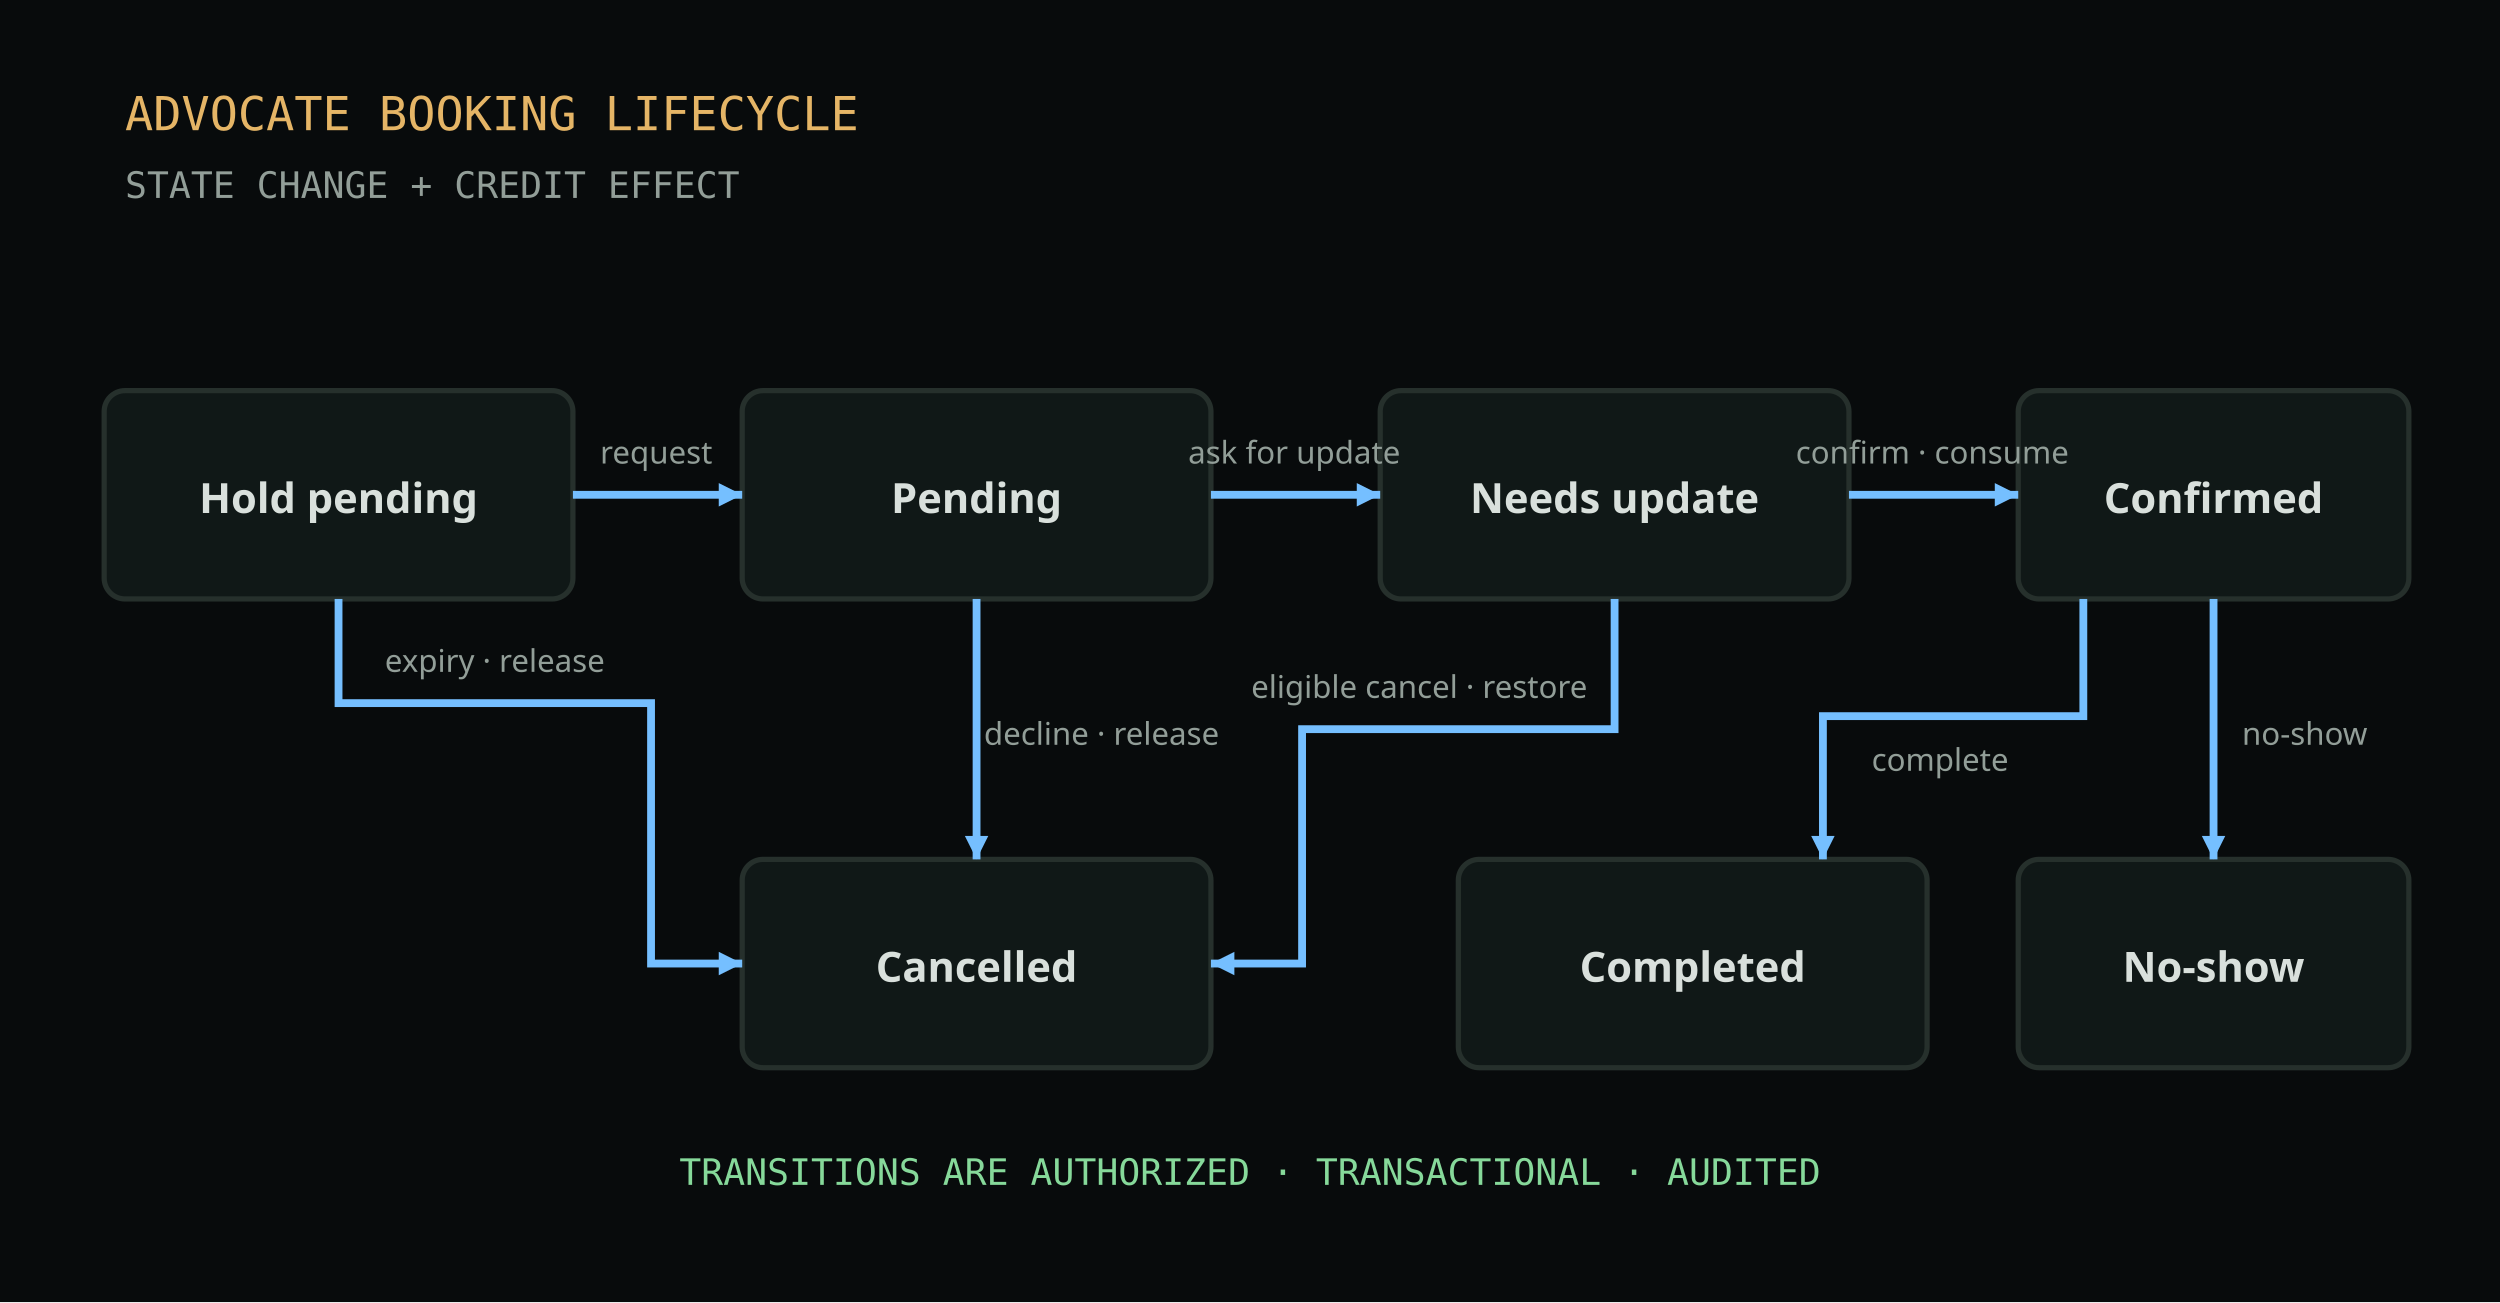
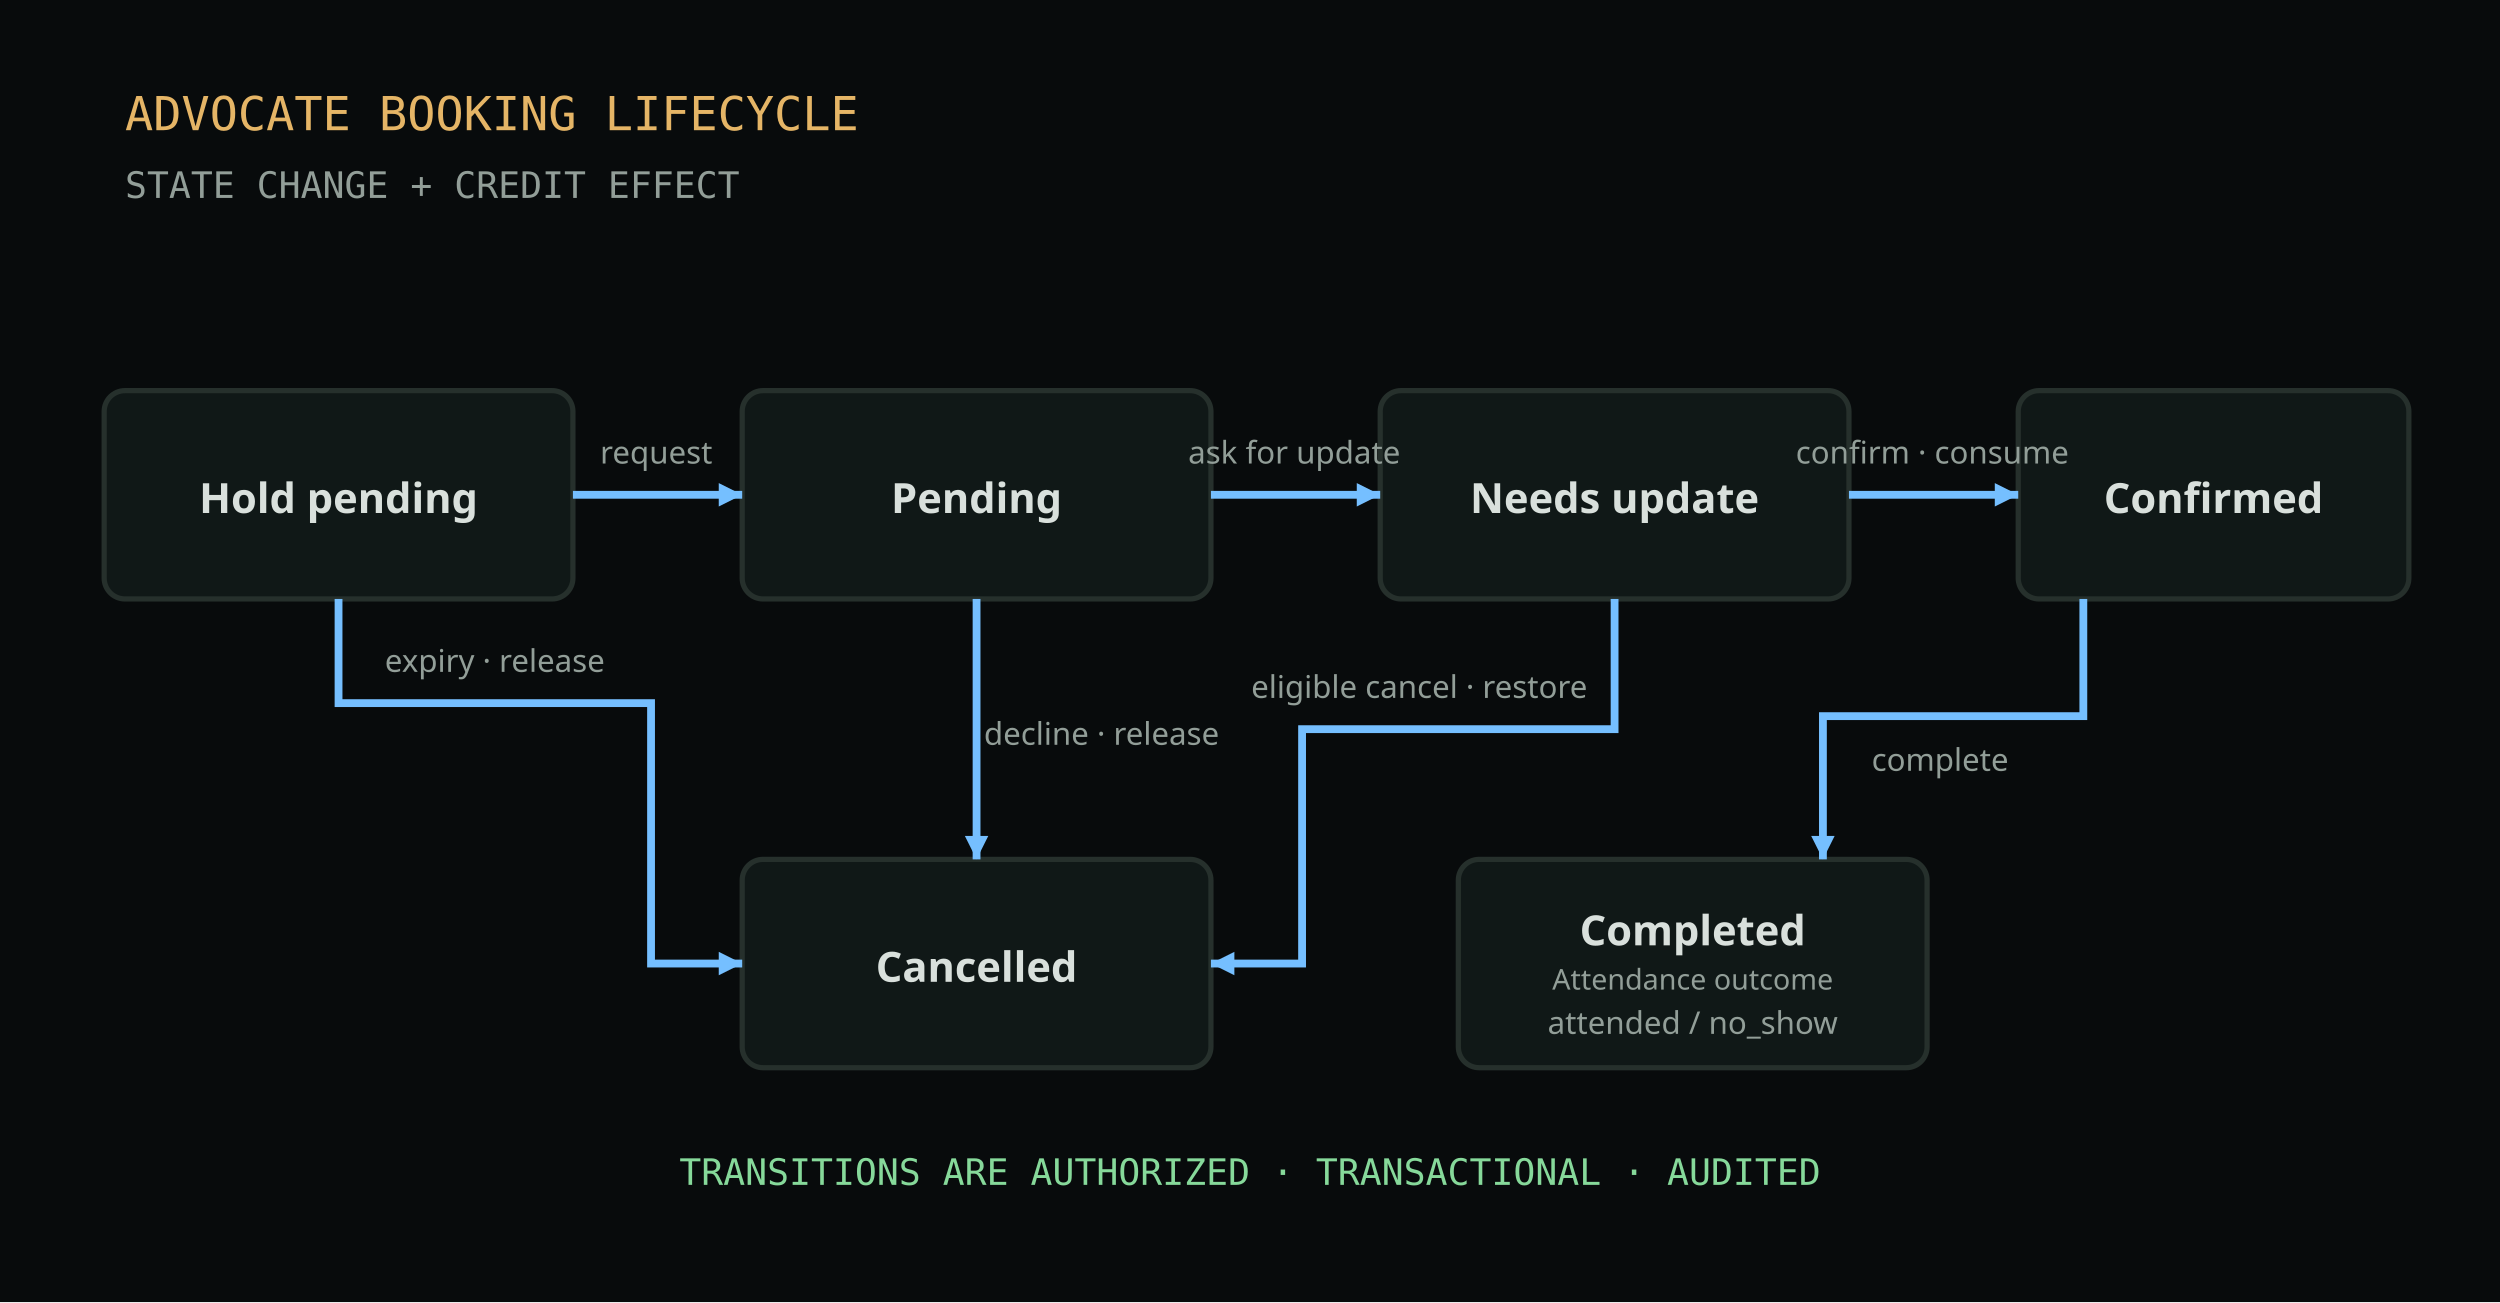
<svg xmlns="http://www.w3.org/2000/svg" width="960" height="500" viewBox="0 0 960 500" role="img" aria-labelledby="title desc">
  <defs>
    <marker id="arrowhead" markerWidth="9" markerHeight="9" refX="9" refY="4.5" orient="auto" markerUnits="userSpaceOnUse">
      <path d="M0 0 L9 4.5 L0 9 Z" fill="#75bfff" />
    </marker>
  </defs>
  <rect width="960" height="500" fill="#080b0c" />
  <g font-family="ui-monospace, monospace">
    <text x="48" y="50" fill="#e5b566" font-size="18">ADVOCATE BOOKING LIFECYCLE</text>
    <text x="48" y="76" fill="#929e98" font-size="14">STATE CHANGE + CREDIT EFFECT</text>
  </g>
  <g fill="#101817" stroke="#26302c" stroke-width="2">
    <rect x="40" y="150" width="180" height="80" rx="8" />
    <rect x="285" y="150" width="180" height="80" rx="8" />
    <rect x="530" y="150" width="180" height="80" rx="8" />
    <rect x="775" y="150" width="150" height="80" rx="8" />
    <rect x="285" y="330" width="180" height="80" rx="8" />
    <rect x="560" y="330" width="180" height="80" rx="8" />
-     <rect x="775" y="330" width="150" height="80" rx="8" />
  </g>
  <g fill="#d9e0dc" font-family="ui-sans-serif, sans-serif" font-size="16" font-weight="700" text-anchor="middle">
    <text x="130" y="197">Hold pending</text>
    <text x="375" y="197">Pending</text>
    <text x="620" y="197">Needs update</text>
    <text x="850" y="197">Confirmed</text>
    <text x="375" y="377">Cancelled</text>
-     <text x="650" y="377">Completed</text>
-     <text x="850" y="377">No-show</text>
+     <text x="650" y="363">Completed</text>
  </g>
+   <text x="650" y="380" fill="#929e98" font-family="ui-sans-serif, sans-serif" font-size="11" text-anchor="middle">Attendance outcome</text>
+   <text x="650" y="397" fill="#929e98" font-family="ui-sans-serif, sans-serif" font-size="12" text-anchor="middle">attended / no_show</text>
  <g stroke="#75bfff" stroke-width="3" fill="none" marker-end="url(#arrowhead)">
    <path d="M220 190 H285" />
    <path d="M465 190 H530" />
    <path d="M710 190 H775" />
    <path d="M375 230 V330" />
    <path d="M130 230 V270 H250 V370 H285" />
    <path d="M620 230 V280 H500 V370 H465" />
    <path d="M800 230 V275 H700 V330" />
-     <path d="M850 230 V330" />
  </g>
  <g font-family="ui-sans-serif, sans-serif" font-size="12" fill="#929e98" text-anchor="middle">
    <text x="252" y="178">request</text>
    <text x="497" y="178">ask for update</text>
    <text x="742" y="178">confirm · consume</text>
    <text x="423" y="286">decline · release</text>
    <text x="190" y="258">expiry · release</text>
    <text x="545" y="268">eligible cancel · restore</text>
    <text x="745" y="296">complete</text>
-     <text x="885" y="286">no-show</text>
  </g>
  <text x="480" y="455" text-anchor="middle" fill="#86d99a" font-family="ui-monospace, monospace" font-size="14">TRANSITIONS ARE AUTHORIZED · TRANSACTIONAL · AUDITED</text>
</svg>
